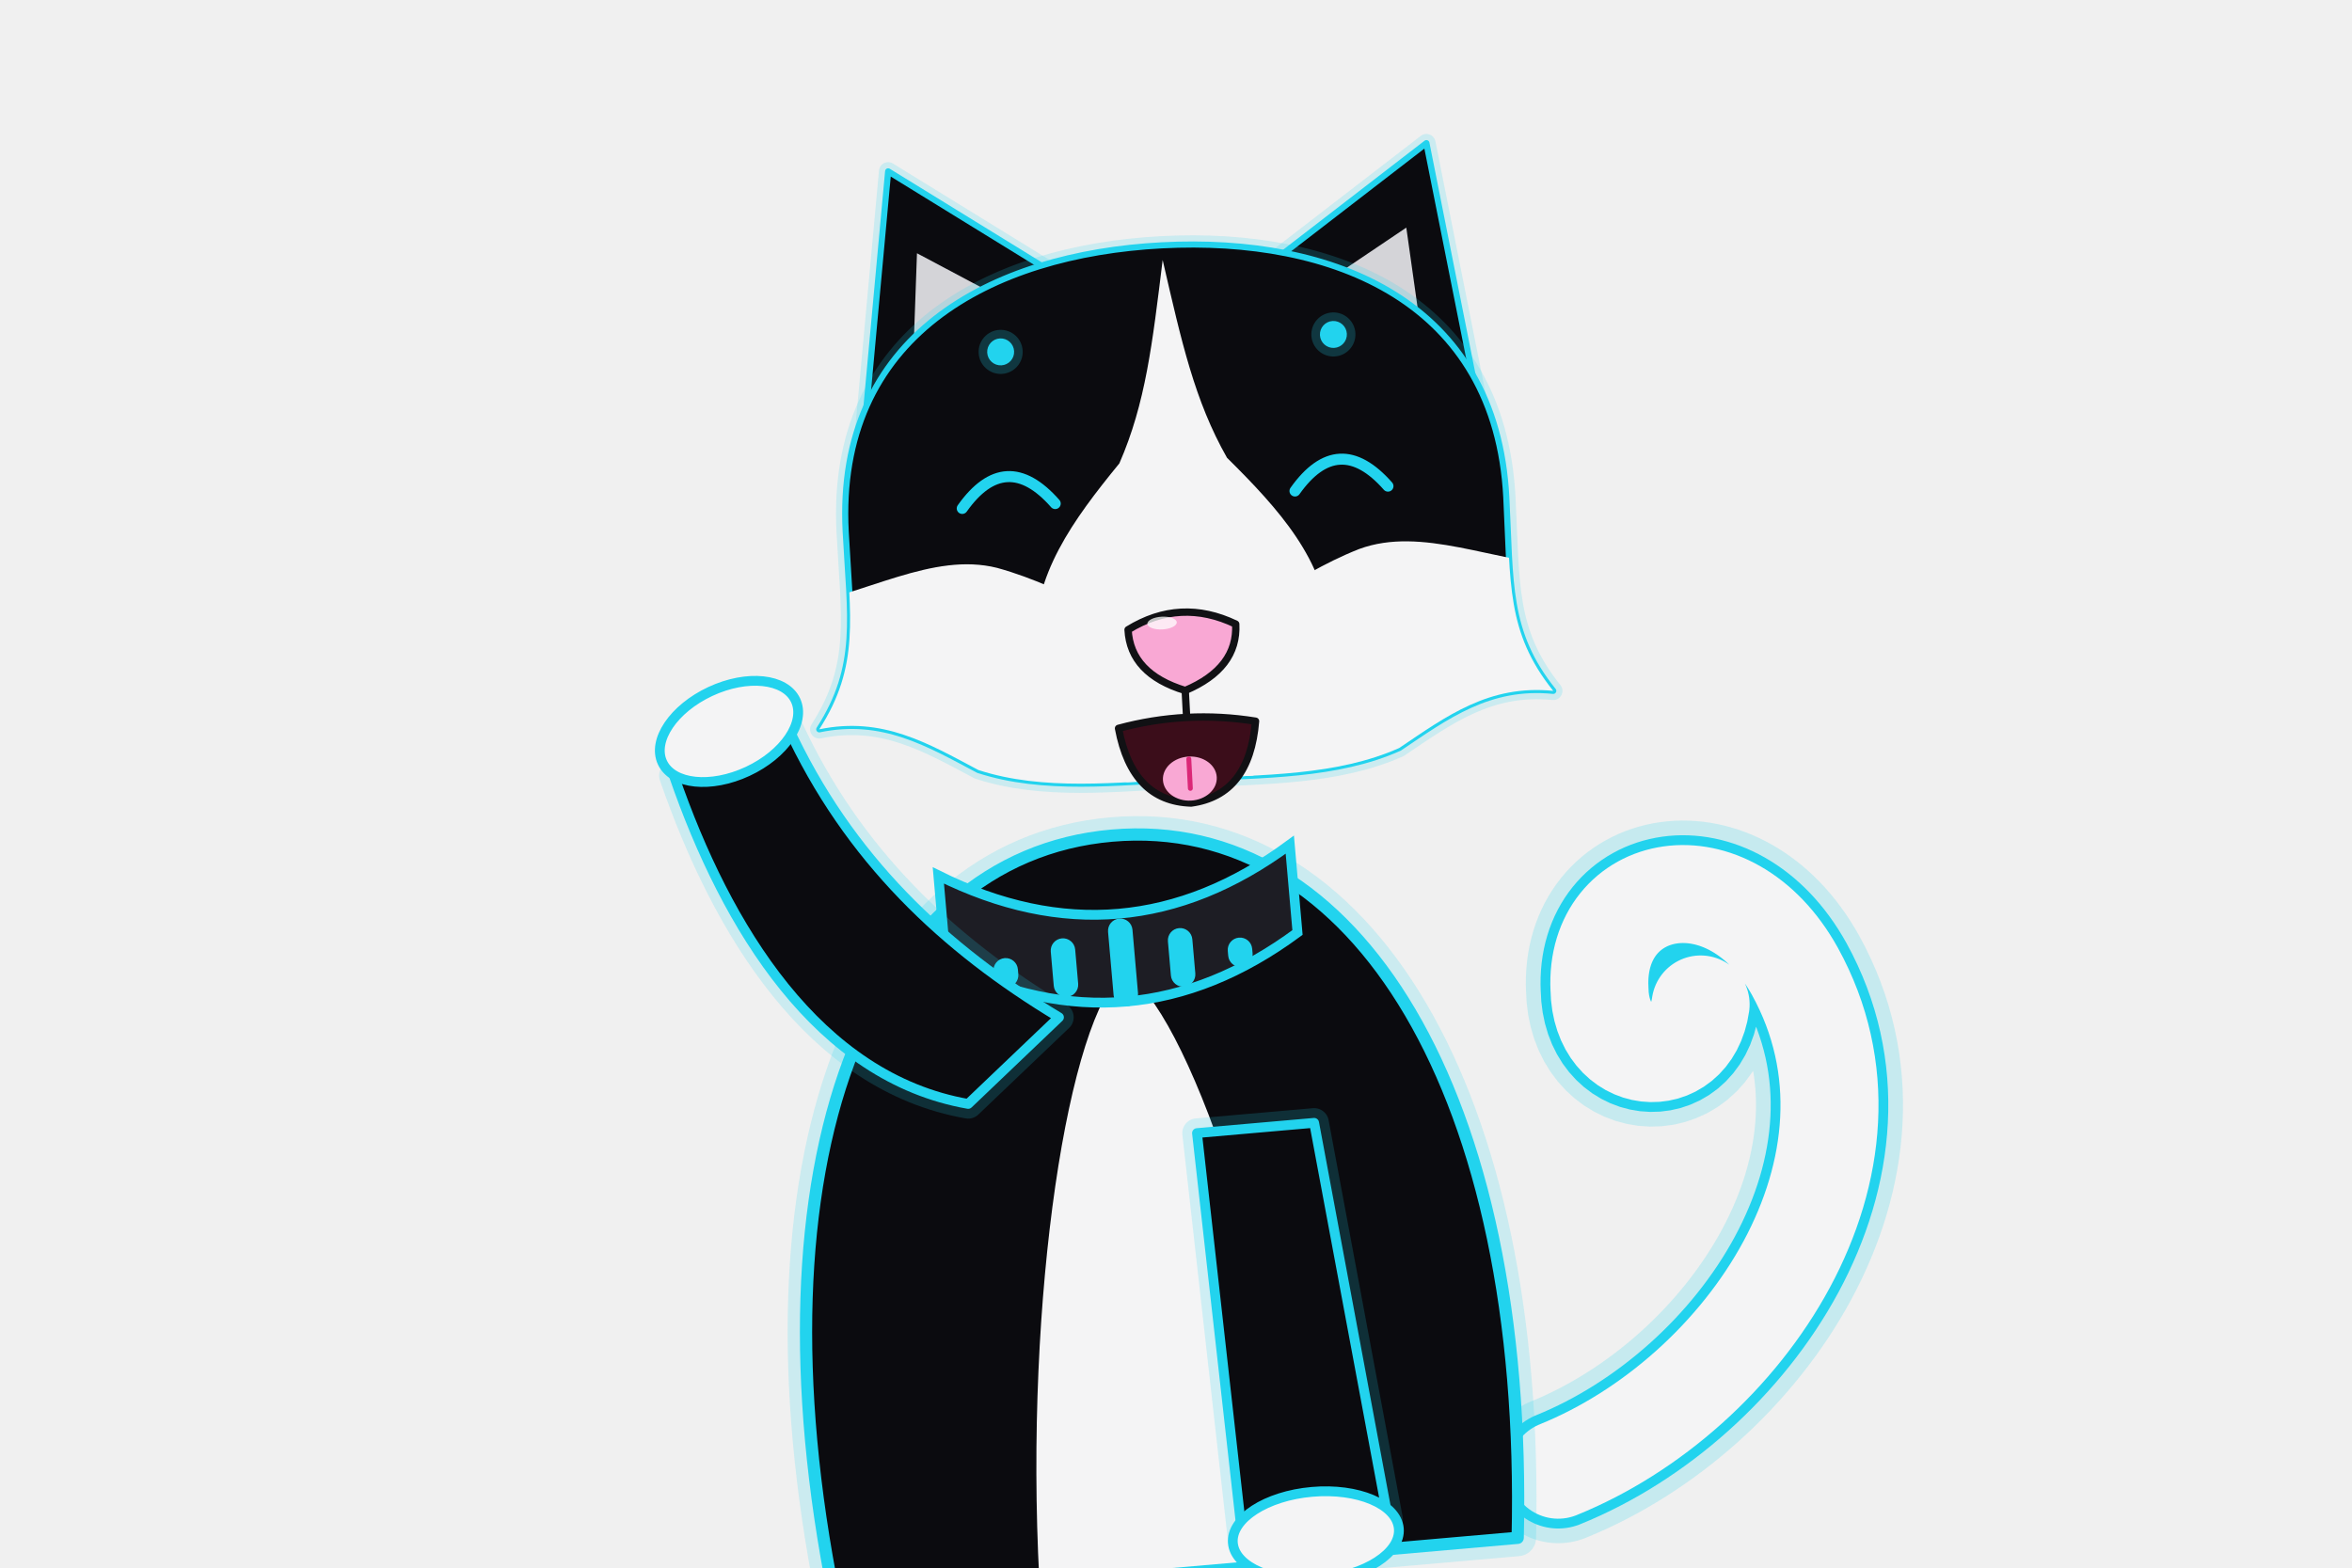
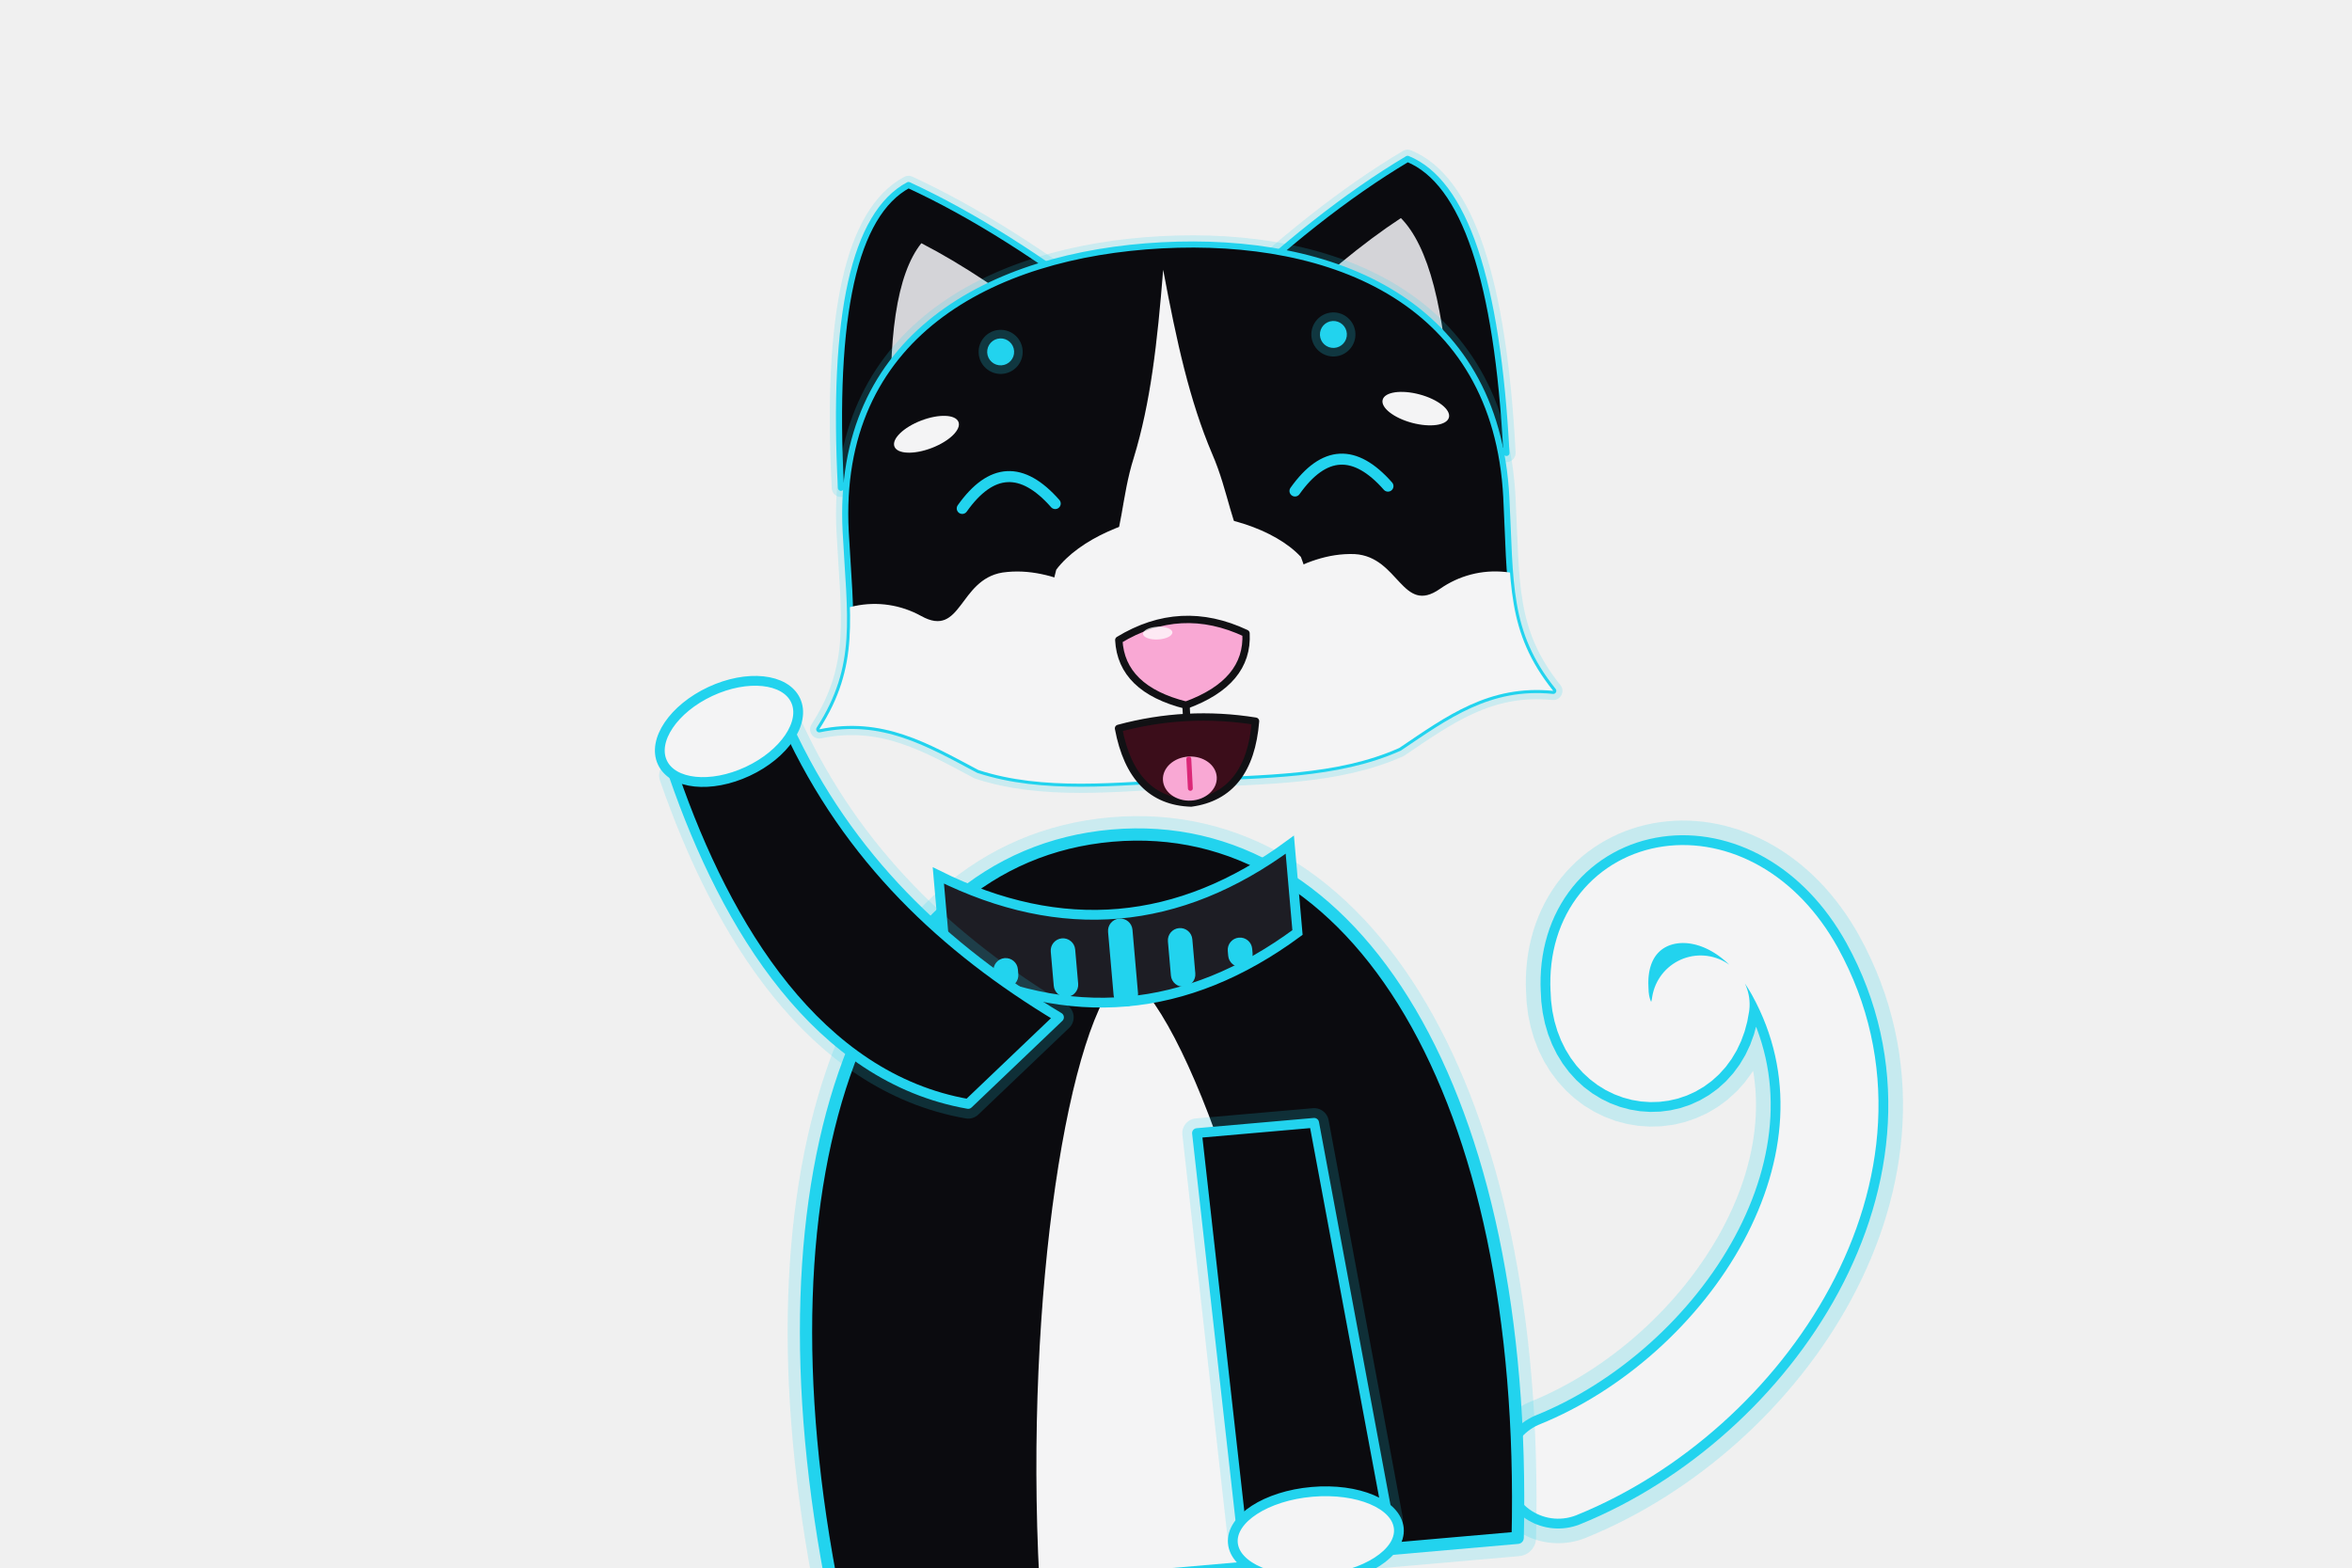
<svg xmlns="http://www.w3.org/2000/svg" viewBox="0 0 480 320" width="480" height="320">
  <defs>
    <clipPath id="c">
      <path d="M105,150 C105,70 170,40 240,40 C310,40 375,70 375,150 C375,185 372,205 390,230 C364,226 346,238 326,250 C300,260 270,258 240,258 C210,258 180,260 154,250 C134,238 116,226 90,230 C108,205 105,185 105,150 Z" />
    </clipPath>
  </defs>
  <g transform="translate(318 300) rotate(-8) scale(1)">
    <path d="M0,0 C40,-10 78,-52 62,-94 C52,-120 24,-118 22,-96 C20,-80 38,-76 42,-90" fill="none" stroke="#22d3ee" stroke-opacity=".2" stroke-width="30" stroke-linecap="round" />
    <path d="M0,0 C40,-10 78,-52 62,-94 C52,-120 24,-118 22,-96 C20,-80 38,-76 42,-90" fill="none" stroke="#22d3ee" stroke-width="24" stroke-linecap="round" />
    <path d="M0,0 C40,-10 78,-52 62,-94 C52,-120 24,-118 22,-96 C20,-80 38,-76 42,-90" fill="none" stroke="#f4f4f5" stroke-width="20" stroke-linecap="round" />
  </g>
  <g transform="rotate(-5 240 320)">
    <path d="M170,320 C160,230 190,170 240,170 C290,170 320,230 310,320 Z" fill="none" stroke="#22d3ee" stroke-opacity=".18" stroke-width="7.5" stroke-linejoin="round" />
    <path d="M170,320 C160,230 190,170 240,170 C290,170 320,230 310,320 Z" fill="#0b0b0f" stroke="#22d3ee" stroke-width="2.5" stroke-linejoin="round" />
    <path d="M212,320 C214,262 228,206 240,198 C252,206 266,262 268,320 Z" fill="#f4f4f5" />
    <path d="M204,175 Q240,197 276,175 L276,193 Q240,215 204,193 Z" fill="#1d1d24" stroke="#22d3ee" stroke-width="2" />
    <rect x="213.5" y="193.0" width="5" height="6" rx="2.5" fill="#22d3ee" fill-opacity="1" />
    <rect x="225.5" y="190.0" width="5" height="12" rx="2.5" fill="#22d3ee" fill-opacity="1" />
    <rect x="237.5" y="187.0" width="5" height="18" rx="2.5" fill="#22d3ee" fill-opacity="1" />
    <rect x="249.5" y="190.0" width="5" height="12" rx="2.5" fill="#22d3ee" fill-opacity="1" />
    <rect x="261.5" y="193.0" width="5" height="6" rx="2.5" fill="#22d3ee" fill-opacity="1" />
    <path d="M206,222 C176,214 160,182 152,150 L176,142 C186,170 204,190 226,206 Z" fill="none" stroke="#22d3ee" stroke-opacity=".18" stroke-width="6" stroke-linejoin="round" />
    <path d="M206,222 C176,214 160,182 152,150 L176,142 C186,170 204,190 226,206 Z" fill="#0b0b0f" stroke="#22d3ee" stroke-width="2" stroke-linejoin="round" />
    <ellipse cx="164" cy="142" rx="15" ry="9" fill="#f4f4f5" stroke="#22d3ee" stroke-width="2" transform="rotate(-20 164 142)" />
    <path d="M276,232 L284,314 L254,314 L252,232 Z" fill="none" stroke="#22d3ee" stroke-opacity=".18" stroke-width="6" stroke-linejoin="round" />
    <path d="M276,232 L284,314 L254,314 L252,232 Z" fill="#0b0b0f" stroke="#22d3ee" stroke-width="2" stroke-linejoin="round" />
    <ellipse cx="269" cy="316" rx="17" ry="9" fill="#f4f4f5" stroke="#22d3ee" stroke-width="2" transform="rotate(0 269 316)" />
  </g>
  <g transform="translate(240 105) rotate(-3.0) scale(0.5) translate(-240 -150)">
    <g transform="rotate(0 160 90)">
-       <path d="M112,128 L130,4 L214,62 Z" fill="none" stroke="#22d3ee" stroke-opacity=".18" stroke-width="7.5" stroke-linejoin="round" />
-       <path d="M112,128 L130,4 L214,62 Z" fill="#0b0b0f" stroke="#22d3ee" stroke-width="2.5" stroke-linejoin="round" />
-       <path d="M134,106 L140,38 L190,68 Z" fill="#d4d4d8" />
+       <path d="M104,132 Q104,26 138,10 Q176,30 220,68 Z" fill="none" stroke="#22d3ee" stroke-opacity=".18" stroke-width="7.5" stroke-linejoin="round" />
+       <path d="M104,132 Q104,26 138,10 Q176,30 220,68 Z" fill="#0b0b0f" stroke="#22d3ee" stroke-width="2.5" stroke-linejoin="round" />
+       <path d="M126,112 Q126,52 142,34 Q166,48 196,74 Z" fill="#d4d4d8" />
    </g>
    <g transform="rotate(0 320 90)">
-       <path d="M368,128 L350,4 L266,62 Z" fill="none" stroke="#22d3ee" stroke-opacity=".18" stroke-width="7.5" stroke-linejoin="round" />
-       <path d="M368,128 L350,4 L266,62 Z" fill="#0b0b0f" stroke="#22d3ee" stroke-width="2.5" stroke-linejoin="round" />
-       <path d="M346,106 L340,38 L290,68 Z" fill="#d4d4d8" />
+       <path d="M376,132 Q376,26 342,10 Q304,30 260,68 Z" fill="none" stroke="#22d3ee" stroke-opacity=".18" stroke-width="7.5" stroke-linejoin="round" />
+       <path d="M376,132 Q376,26 342,10 Q304,30 260,68 Z" fill="#0b0b0f" stroke="#22d3ee" stroke-width="2.5" stroke-linejoin="round" />
+       <path d="M354,112 Q354,52 338,34 Q314,48 284,74 Z" fill="#d4d4d8" />
    </g>
    <path d="M105,150 C105,70 170,40 240,40 C310,40 375,70 375,150 C375,185 372,205 390,230 C364,226 346,238 326,250 C300,260 270,258 240,258 C210,258 180,260 154,250 C134,238 116,226 90,230 C108,205 105,185 105,150 Z" fill="none" stroke="#22d3ee" stroke-opacity=".18" stroke-width="7.5" stroke-linejoin="round" />
    <path d="M105,150 C105,70 170,40 240,40 C310,40 375,70 375,150 C375,185 372,205 390,230 C364,226 346,238 326,250 C300,260 270,258 240,258 C210,258 180,260 154,250 C134,238 116,226 90,230 C108,205 105,185 105,150 Z" fill="#0b0b0f" stroke="#22d3ee" stroke-width="2.5" stroke-linejoin="round" />
    <g clip-path="url(#c)">
-       <path d="M240,46 C246,80 250,104 262,128 C282,150 300,172 300,200 C300,240 280,262 240,262 C200,262 180,240 180,200 C180,172 198,150 218,128 C230,104 234,80 240,46 Z" fill="#f4f4f5" />
-       <path d="M80,180 C112,176 140,160 166,168 C196,178 214,196 240,196 C266,196 284,178 314,168 C340,160 368,176 400,180 L400,270 L80,270 Z" fill="#f4f4f5" />
+       <path d="M240,50 C244,80 248,104 256,126 C262,142 262,156 270,172 L210,172 C218,156 218,142 224,126 C232,104 236,80 240,50 Z" fill="#f4f4f5" />
+       <path d="M80,196 C96,178 118,176 134,186 C150,196 150,172 168,170 C190,168 208,184 224,190 C232,150 248,150 256,190 C272,184 290,168 312,170 C330,172 330,196 346,186 C362,176 384,178 400,196 L400,270 L80,270 Z" fill="#f4f4f5" />
+       <path d="M190,170 C200,158 222,150 240,150 C258,150 280,158 290,170 C300,200 292,262 240,262 C188,262 180,200 190,170 Z" fill="#f4f4f5" />
+       <ellipse cx="140" cy="112" rx="14" ry="6" fill="#f4f4f5" transform="rotate(-18 140 112)" />
+       <ellipse cx="340" cy="112" rx="14" ry="6" fill="#f4f4f5" transform="rotate(18 340 112)" />
    </g>
-     <path d="M218,196 Q240,184 262,196 Q262,214 240,222 Q218,214 218,196 Z" fill="#f9a8d4" stroke="#111114" stroke-width="3" stroke-linejoin="round" />
-     <ellipse cx="232" cy="194" rx="6" ry="2.6" fill="#fff" fill-opacity=".75" />
-     <path d="M240,222 L240,232" stroke="#111114" stroke-width="3" stroke-linecap="round" />
+     <path d="M214,200 Q240,186 266,200 Q266,220 240,228 Q214,220 214,200 Z" fill="#f9a8d4" stroke="#111114" stroke-width="3" stroke-linejoin="round" />
+     <ellipse cx="230" cy="198" rx="6" ry="2.6" fill="#fff" fill-opacity=".75" />
+     <path d="M240,228 L240,236" stroke="#111114" stroke-width="3" stroke-linecap="round" />
    <path d="M153,143 Q172,119 191,143" fill="none" stroke="#22d3ee" stroke-width="4.5" stroke-linecap="round" />
    <path d="M289,143 Q308,119 327,143" fill="none" stroke="#22d3ee" stroke-width="4.5" stroke-linecap="round" />
    <circle cx="172" cy="80" r="9" fill="#22d3ee" fill-opacity=".22" />
    <circle cx="172" cy="80" r="5.5" fill="#22d3ee" />
    <circle cx="308" cy="80" r="9" fill="#22d3ee" fill-opacity=".22" />
    <circle cx="308" cy="80" r="5.5" fill="#22d3ee" />
    <path d="M212,236 Q240,230 268,236 Q264,266 240,268 Q216,266 212,236 Z" fill="#3b0d1a" stroke="#111114" stroke-width="3" stroke-linejoin="round" />
    <ellipse cx="240" cy="258" rx="11" ry="9" fill="#f9a8d4" />
    <path d="M240,250 L240,262" stroke="#db2777" stroke-width="2" stroke-linecap="round" />
  </g>
</svg>
